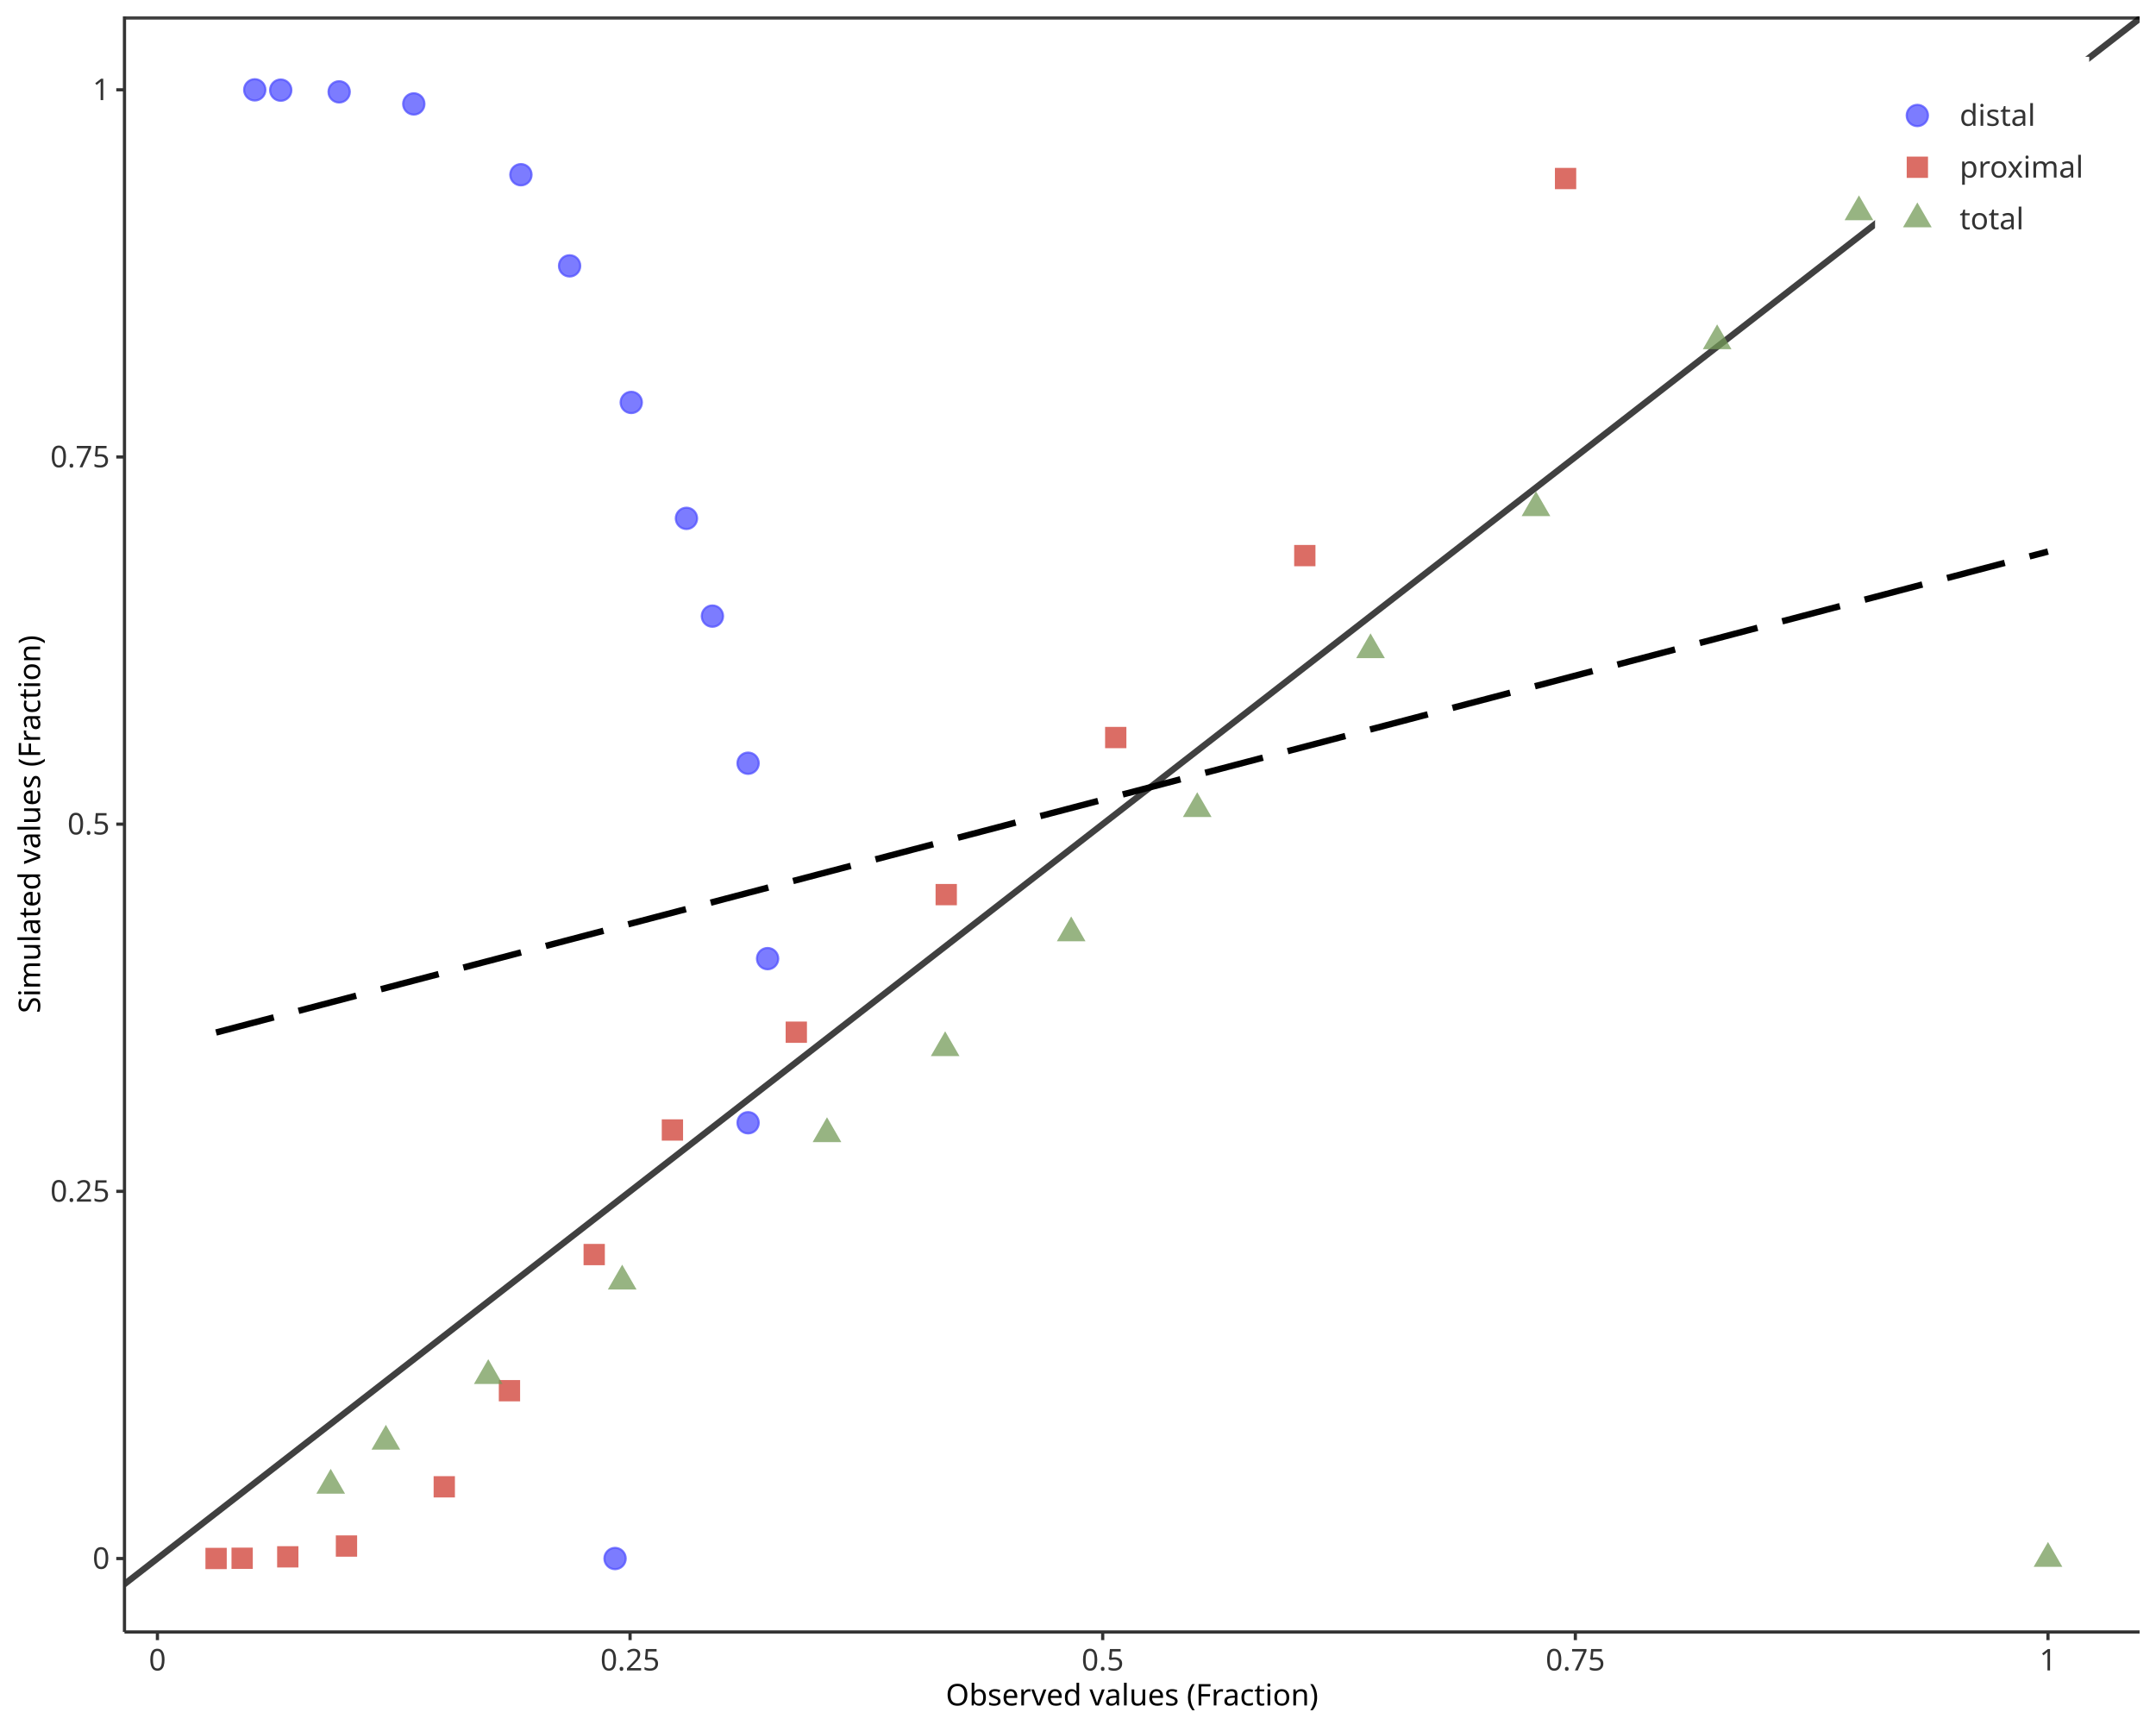
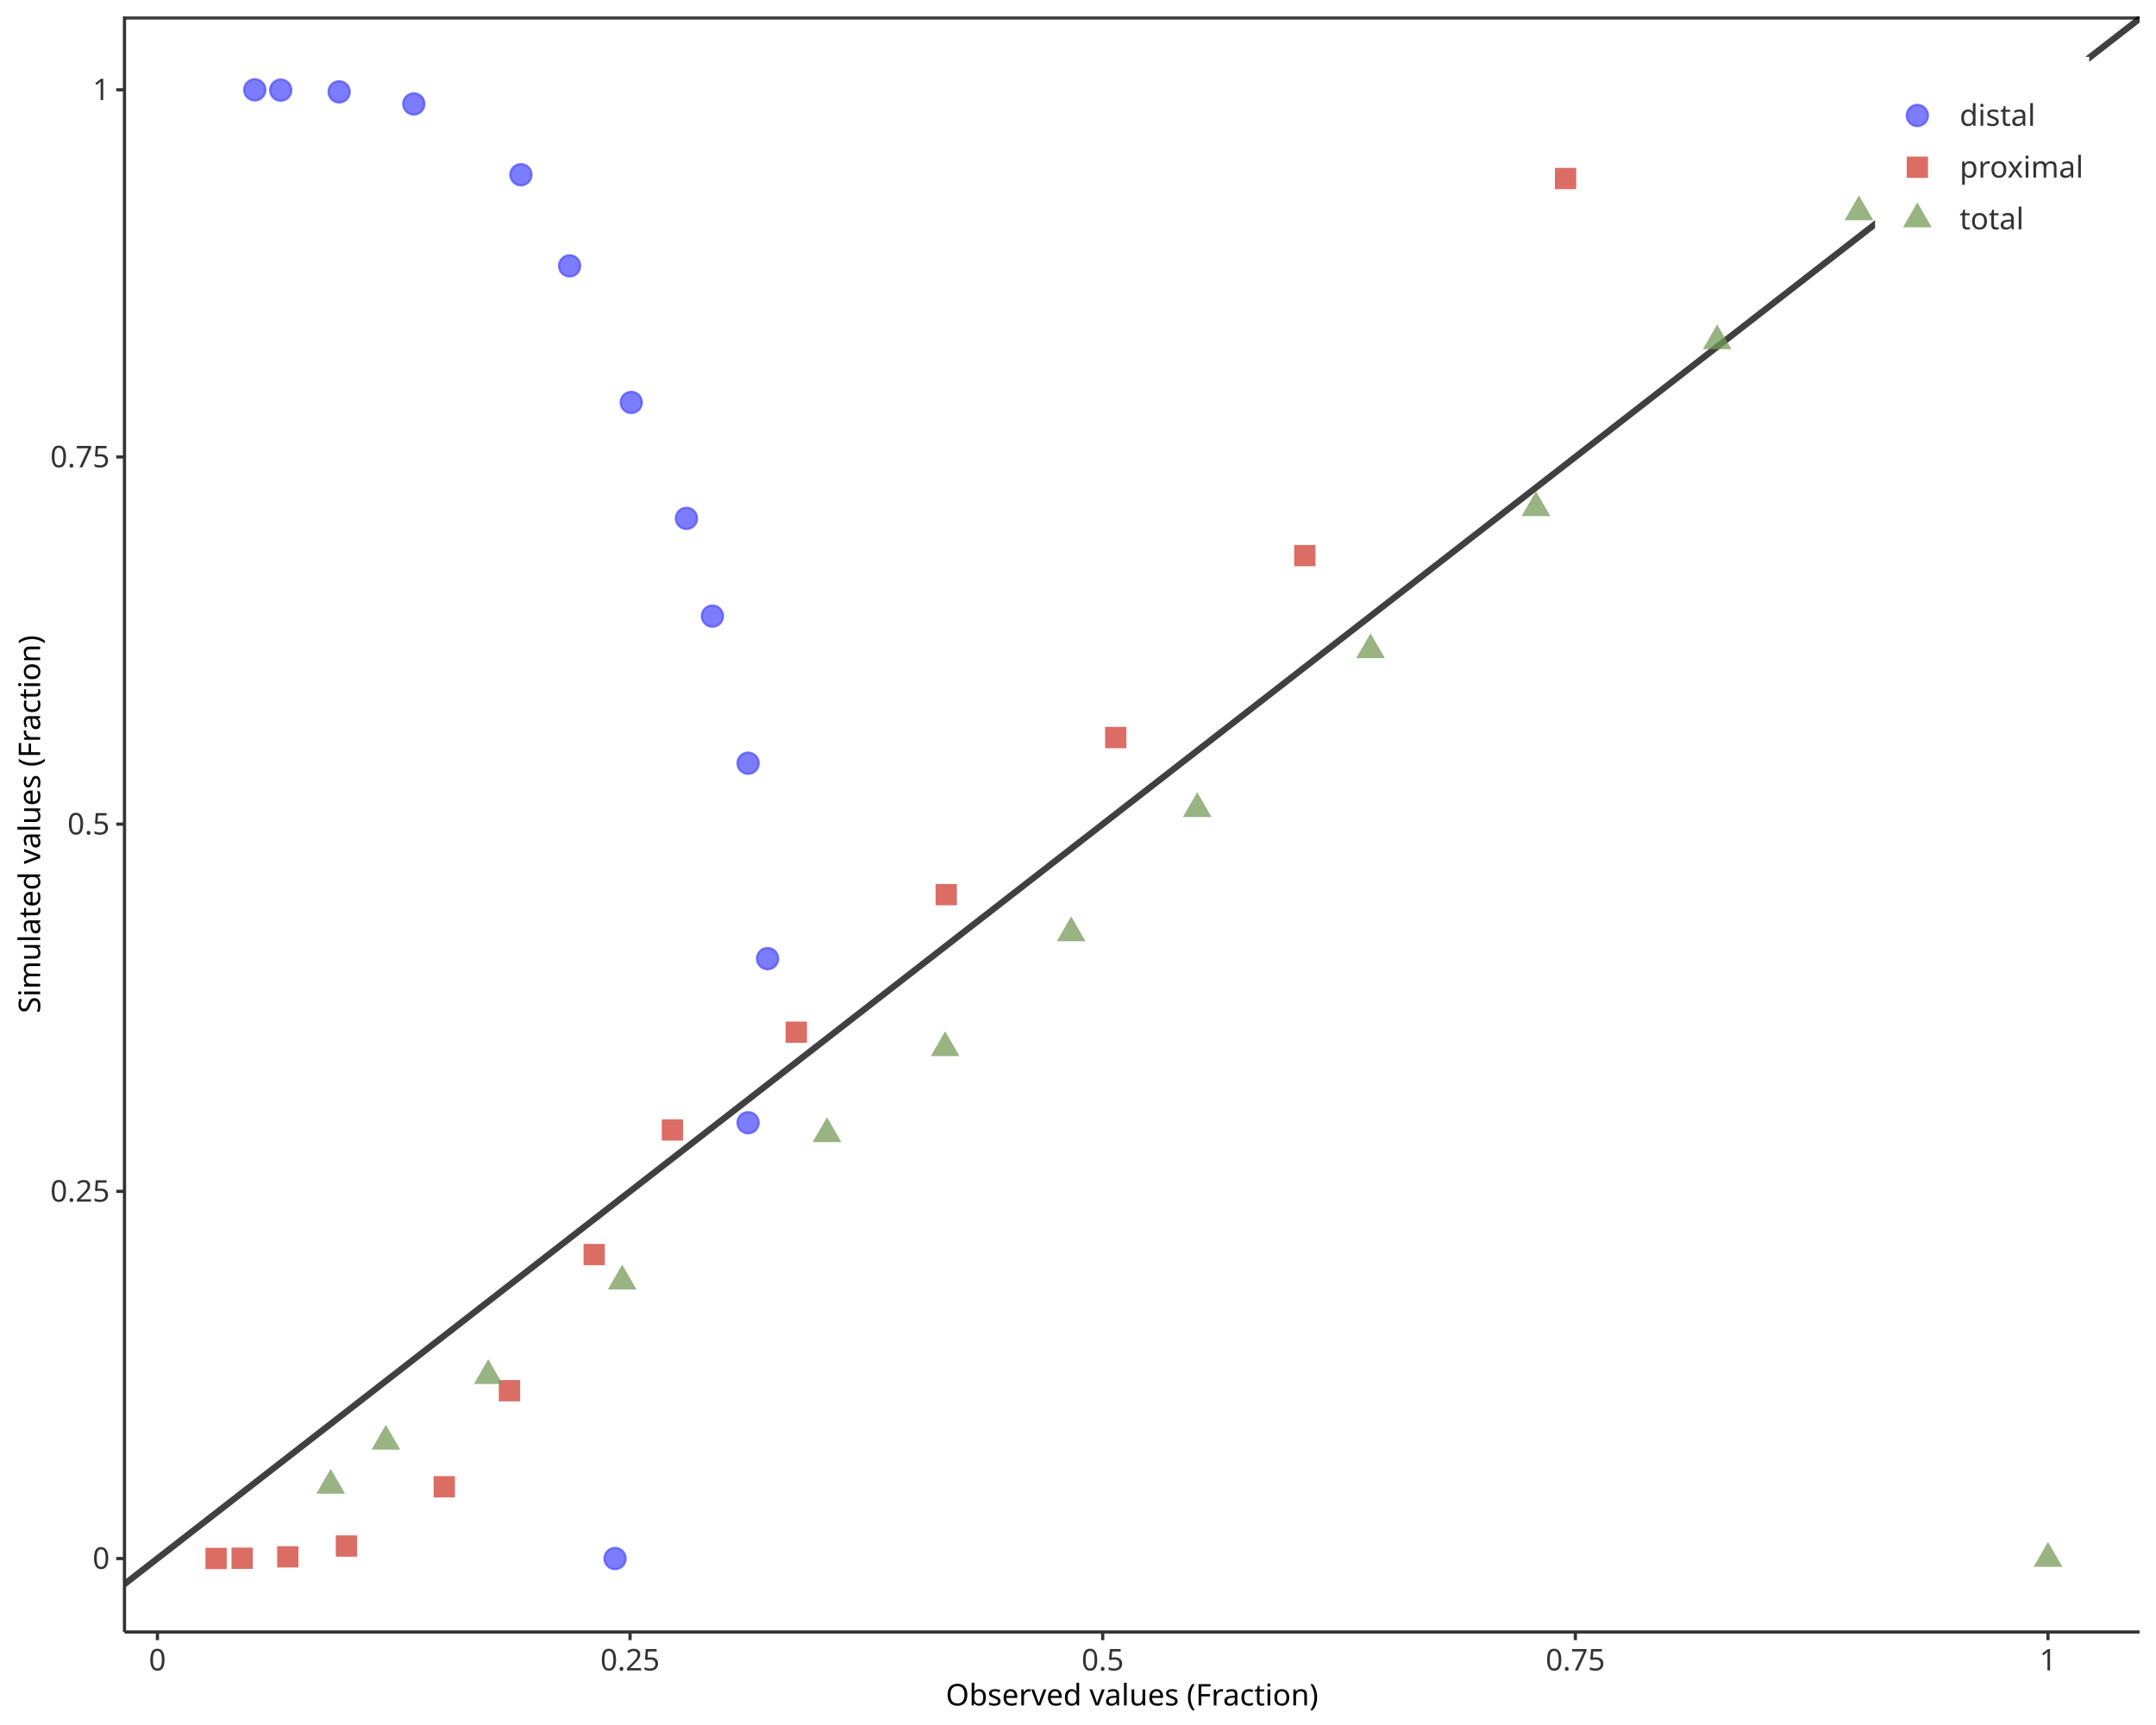
<svg xmlns="http://www.w3.org/2000/svg" class="svglite" data-engine-version="2.0" width="720.00pt" height="576.00pt" viewBox="0 0 720.00 576.00">
  <defs>
    <style type="text/css">
    .svglite line, .svglite polyline, .svglite polygon, .svglite path, .svglite rect, .svglite circle {
      fill: none;
      stroke: #000000;
      stroke-linecap: round;
      stroke-linejoin: round;
      stroke-miterlimit: 10.00;
    }
  </style>
  </defs>
  <rect width="100%" height="100%" style="stroke: none; fill: #FFFFFF;" />
  <defs>
    <clipPath id="cpMC4wMHw3MjAuMDB8MC4wMHw1NzYuMDA=">
      <rect x="0.00" y="0.00" width="720.00" height="576.00" />
    </clipPath>
  </defs>
  <g clip-path="url(#cpMC4wMHw3MjAuMDB8MC4wMHw1NzYuMDA=)">
    <rect x="0.00" y="0.00" width="720.00" height="576.00" style="stroke-width: 1.07; stroke: none; fill: #FFFFFF;" />
  </g>
  <defs>
    <clipPath id="cpNDEuNTd8NzE0LjUyfDUuNDh8NTQ0Ljkz">
      <rect x="41.57" y="5.48" width="672.95" height="539.45" />
    </clipPath>
  </defs>
  <g clip-path="url(#cpNDEuNTd8NzE0LjUyfDUuNDh8NTQ0Ljkz)">
    <rect x="41.57" y="5.48" width="672.95" height="539.45" style="stroke-width: 1.07; stroke: none; fill: #FFFFFF;" />
    <polyline points="41.57,459.11 714.52,459.11 " style="stroke-width: 0.53; stroke: #FFFFFF; stroke-linecap: butt;" />
    <polyline points="41.57,336.50 714.52,336.50 " style="stroke-width: 0.53; stroke: #FFFFFF; stroke-linecap: butt;" />
    <polyline points="41.57,213.89 714.52,213.89 " style="stroke-width: 0.53; stroke: #FFFFFF; stroke-linecap: butt;" />
    <polyline points="41.57,91.29 714.52,91.29 " style="stroke-width: 0.53; stroke: #FFFFFF; stroke-linecap: butt;" />
    <polyline points="131.49,544.93 131.49,5.48 " style="stroke-width: 0.53; stroke: #FFFFFF; stroke-linecap: butt;" />
    <polyline points="289.33,544.93 289.33,5.48 " style="stroke-width: 0.53; stroke: #FFFFFF; stroke-linecap: butt;" />
    <polyline points="447.17,544.93 447.17,5.48 " style="stroke-width: 0.53; stroke: #FFFFFF; stroke-linecap: butt;" />
    <polyline points="605.01,544.93 605.01,5.48 " style="stroke-width: 0.53; stroke: #FFFFFF; stroke-linecap: butt;" />
  </g>
  <g clip-path="url(#cpMC4wMHw3MjAuMDB8MC4wMHw1NzYuMDA=)">
</g>
  <g clip-path="url(#cpNDEuNTd8NzE0LjUyfDUuNDh8NTQ0Ljkz)">
</g>
  <g clip-path="url(#cpMC4wMHw3MjAuMDB8MC4wMHw1NzYuMDA=)">
</g>
  <g clip-path="url(#cpNDEuNTd8NzE0LjUyfDUuNDh8NTQ0Ljkz)">
</g>
  <g clip-path="url(#cpMC4wMHw3MjAuMDB8MC4wMHw1NzYuMDA=)">
</g>
  <g clip-path="url(#cpNDEuNTd8NzE0LjUyfDUuNDh8NTQ0Ljkz)">
</g>
  <g clip-path="url(#cpMC4wMHw3MjAuMDB8MC4wMHw1NzYuMDA=)">
</g>
  <g clip-path="url(#cpNDEuNTd8NzE0LjUyfDUuNDh8NTQ0Ljkz)">
</g>
  <g clip-path="url(#cpMC4wMHw3MjAuMDB8MC4wMHw1NzYuMDA=)">
</g>
  <g clip-path="url(#cpNDEuNTd8NzE0LjUyfDUuNDh8NTQ0Ljkz)">
</g>
  <g clip-path="url(#cpMC4wMHw3MjAuMDB8MC4wMHw1NzYuMDA=)">
</g>
  <g clip-path="url(#cpNDEuNTd8NzE0LjUyfDUuNDh8NTQ0Ljkz)">
</g>
  <g clip-path="url(#cpMC4wMHw3MjAuMDB8MC4wMHw1NzYuMDA=)">
</g>
  <g clip-path="url(#cpNDEuNTd8NzE0LjUyfDUuNDh8NTQ0Ljkz)">
</g>
  <g clip-path="url(#cpMC4wMHw3MjAuMDB8MC4wMHw1NzYuMDA=)">
</g>
  <g clip-path="url(#cpNDEuNTd8NzE0LjUyfDUuNDh8NTQ0Ljkz)">
</g>
  <g clip-path="url(#cpMC4wMHw3MjAuMDB8MC4wMHw1NzYuMDA=)">
</g>
  <g clip-path="url(#cpNDEuNTd8NzE0LjUyfDUuNDh8NTQ0Ljkz)">
</g>
  <g clip-path="url(#cpMC4wMHw3MjAuMDB8MC4wMHw1NzYuMDA=)">
</g>
  <g clip-path="url(#cpNDEuNTd8NzE0LjUyfDUuNDh8NTQ0Ljkz)">
</g>
  <g clip-path="url(#cpMC4wMHw3MjAuMDB8MC4wMHw1NzYuMDA=)">
</g>
  <g clip-path="url(#cpNDEuNTd8NzE0LjUyfDUuNDh8NTQ0Ljkz)">
</g>
  <g clip-path="url(#cpMC4wMHw3MjAuMDB8MC4wMHw1NzYuMDA=)">
</g>
  <g clip-path="url(#cpNDEuNTd8NzE0LjUyfDUuNDh8NTQ0Ljkz)">
</g>
  <g clip-path="url(#cpMC4wMHw3MjAuMDB8MC4wMHw1NzYuMDA=)">
</g>
  <g clip-path="url(#cpNDEuNTd8NzE0LjUyfDUuNDh8NTQ0Ljkz)">
</g>
  <g clip-path="url(#cpMC4wMHw3MjAuMDB8MC4wMHw1NzYuMDA=)">
</g>
  <g clip-path="url(#cpNDEuNTd8NzE0LjUyfDUuNDh8NTQ0Ljkz)">
</g>
  <g clip-path="url(#cpMC4wMHw3MjAuMDB8MC4wMHw1NzYuMDA=)">
</g>
  <g clip-path="url(#cpNDEuNTd8NzE0LjUyfDUuNDh8NTQ0Ljkz)">
</g>
  <g clip-path="url(#cpMC4wMHw3MjAuMDB8MC4wMHw1NzYuMDA=)">
</g>
  <g clip-path="url(#cpNDEuNTd8NzE0LjUyfDUuNDh8NTQ0Ljkz)">
    <line x1="-631.38" y1="1051.68" x2="1387.47" y2="-516.51" style="stroke-width: 2.13; stroke: #000000; stroke-opacity: 0.75; stroke-linecap: butt;" />
    <line x1="-631.38" y1="5.48" x2="1387.47" y2="5.48" style="stroke-width: 2.13; stroke: #000000; stroke-opacity: 0.75; stroke-linecap: butt;" />
-     <polyline points="72.16,344.77 79.91,342.73 87.65,340.70 95.39,338.67 103.14,336.63 110.88,334.60 118.62,332.57 126.37,330.54 134.11,328.50 141.86,326.47 149.60,324.44 157.34,322.40 165.09,320.37 172.83,318.34 180.58,316.31 188.32,314.27 196.06,312.24 203.81,310.21 211.55,308.17 219.30,306.14 227.04,304.11 234.78,302.08 242.53,300.04 250.27,298.01 258.02,295.98 265.76,293.94 273.50,291.91 281.25,289.88 288.99,287.84 296.74,285.81 304.48,283.78 312.22,281.75 319.97,279.71 327.71,277.68 335.45,275.65 343.20,273.61 350.94,271.58 358.69,269.55 366.43,267.52 374.17,265.48 381.92,263.45 389.66,261.42 397.41,259.38 405.15,257.35 412.89,255.32 420.64,253.29 428.38,251.25 436.13,249.22 443.87,247.19 451.61,245.15 459.36,243.12 467.10,241.09 474.85,239.05 482.59,237.02 490.33,234.99 498.08,232.96 505.82,230.92 513.57,228.89 521.31,226.86 529.05,224.82 536.80,222.79 544.54,220.76 552.29,218.73 560.03,216.69 567.77,214.66 575.52,212.63 583.26,210.59 591.00,208.56 598.75,206.53 606.49,204.50 614.24,202.46 621.98,200.43 629.72,198.40 637.47,196.36 645.21,194.33 652.96,192.30 660.70,190.26 668.44,188.23 676.19,186.20 683.93,184.17 " style="stroke-width: 2.13; stroke-dasharray: 19.92,8.54; stroke-linecap: butt;" />
    <circle cx="205.40" cy="520.41" r="3.56" style="stroke-width: 0.71; stroke: #5050FF; stroke-opacity: 0.75; fill: #5050FF; fill-opacity: 0.75;" />
    <circle cx="249.83" cy="374.90" r="3.56" style="stroke-width: 0.71; stroke: #5050FF; stroke-opacity: 0.75; fill: #5050FF; fill-opacity: 0.75;" />
    <circle cx="256.34" cy="320.10" r="3.56" style="stroke-width: 0.71; stroke: #5050FF; stroke-opacity: 0.75; fill: #5050FF; fill-opacity: 0.75;" />
    <circle cx="249.83" cy="254.85" r="3.56" style="stroke-width: 0.71; stroke: #5050FF; stroke-opacity: 0.75; fill: #5050FF; fill-opacity: 0.75;" />
    <circle cx="237.91" cy="205.73" r="3.56" style="stroke-width: 0.71; stroke: #5050FF; stroke-opacity: 0.75; fill: #5050FF; fill-opacity: 0.75;" />
    <circle cx="229.24" cy="173.09" r="3.56" style="stroke-width: 0.71; stroke: #5050FF; stroke-opacity: 0.75; fill: #5050FF; fill-opacity: 0.75;" />
    <circle cx="210.81" cy="134.38" r="3.56" style="stroke-width: 0.71; stroke: #5050FF; stroke-opacity: 0.75; fill: #5050FF; fill-opacity: 0.75;" />
    <circle cx="190.22" cy="88.78" r="3.56" style="stroke-width: 0.71; stroke: #5050FF; stroke-opacity: 0.75; fill: #5050FF; fill-opacity: 0.75;" />
    <circle cx="173.96" cy="58.34" r="3.56" style="stroke-width: 0.71; stroke: #5050FF; stroke-opacity: 0.75; fill: #5050FF; fill-opacity: 0.75;" />
    <circle cx="138.19" cy="34.70" r="3.56" style="stroke-width: 0.71; stroke: #5050FF; stroke-opacity: 0.75; fill: #5050FF; fill-opacity: 0.75;" />
    <circle cx="113.26" cy="30.67" r="3.56" style="stroke-width: 0.71; stroke: #5050FF; stroke-opacity: 0.75; fill: #5050FF; fill-opacity: 0.75;" />
    <circle cx="93.75" cy="30.10" r="3.56" style="stroke-width: 0.71; stroke: #5050FF; stroke-opacity: 0.75; fill: #5050FF; fill-opacity: 0.75;" />
    <circle cx="85.08" cy="30.00" r="3.56" style="stroke-width: 0.71; stroke: #5050FF; stroke-opacity: 0.75; fill: #5050FF; fill-opacity: 0.75;" />
    <polygon points="519.27,63.17 526.38,63.17 526.38,56.06 519.27,56.06 " style="stroke-width: 0.71; stroke: none; fill: #CE3D32; fill-opacity: 0.75;" />
    <polygon points="432.19,189.08 439.30,189.08 439.30,181.97 432.19,181.97 " style="stroke-width: 0.71; stroke: none; fill: #CE3D32; fill-opacity: 0.75;" />
    <polygon points="369.05,249.83 376.16,249.83 376.16,242.72 369.05,242.72 " style="stroke-width: 0.71; stroke: none; fill: #CE3D32; fill-opacity: 0.75;" />
    <polygon points="312.44,302.28 319.55,302.28 319.55,295.17 312.44,295.17 " style="stroke-width: 0.71; stroke: none; fill: #CE3D32; fill-opacity: 0.75;" />
    <polygon points="262.37,348.22 269.48,348.22 269.48,341.11 262.37,341.11 " style="stroke-width: 0.71; stroke: none; fill: #CE3D32; fill-opacity: 0.75;" />
    <polygon points="221.00,380.87 228.11,380.87 228.11,373.76 221.00,373.76 " style="stroke-width: 0.71; stroke: none; fill: #CE3D32; fill-opacity: 0.75;" />
    <polygon points="194.88,422.47 201.99,422.47 201.99,415.36 194.88,415.36 " style="stroke-width: 0.71; stroke: none; fill: #CE3D32; fill-opacity: 0.75;" />
    <polygon points="166.58,467.93 173.69,467.93 173.69,460.82 166.58,460.82 " style="stroke-width: 0.71; stroke: none; fill: #CE3D32; fill-opacity: 0.75;" />
    <polygon points="144.81,500.02 151.92,500.02 151.92,492.91 144.81,492.91 " style="stroke-width: 0.71; stroke: none; fill: #CE3D32; fill-opacity: 0.75;" />
    <polygon points="112.15,519.80 119.26,519.80 119.26,512.69 112.15,512.69 " style="stroke-width: 0.71; stroke: none; fill: #CE3D32; fill-opacity: 0.75;" />
    <polygon points="92.55,523.40 99.66,523.40 99.66,516.29 92.55,516.29 " style="stroke-width: 0.71; stroke: none; fill: #CE3D32; fill-opacity: 0.75;" />
    <polygon points="77.31,523.88 84.42,523.88 84.42,516.77 77.31,516.77 " style="stroke-width: 0.71; stroke: none; fill: #CE3D32; fill-opacity: 0.75;" />
    <polygon points="68.61,523.95 75.72,523.95 75.72,516.84 68.61,516.84 " style="stroke-width: 0.71; stroke: none; fill: #CE3D32; fill-opacity: 0.75;" />
    <polygon points="683.93,514.88 688.72,523.18 679.14,523.18 " style="stroke-width: 0.71; stroke: none; fill: #749B58; fill-opacity: 0.75;" />
    <polygon points="620.80,65.24 625.58,73.53 616.01,73.53 " style="stroke-width: 0.71; stroke: none; fill: #749B58; fill-opacity: 0.75;" />
    <polygon points="573.44,108.31 578.23,116.61 568.66,116.61 " style="stroke-width: 0.71; stroke: none; fill: #749B58; fill-opacity: 0.75;" />
    <polygon points="512.94,164.05 517.73,172.34 508.15,172.34 " style="stroke-width: 0.71; stroke: none; fill: #749B58; fill-opacity: 0.75;" />
    <polygon points="457.69,211.48 462.48,219.77 452.90,219.77 " style="stroke-width: 0.71; stroke: none; fill: #749B58; fill-opacity: 0.75;" />
    <polygon points="399.82,264.53 404.61,272.82 395.03,272.82 " style="stroke-width: 0.71; stroke: none; fill: #749B58; fill-opacity: 0.75;" />
    <polygon points="357.73,306.01 362.51,314.30 352.94,314.30 " style="stroke-width: 0.71; stroke: none; fill: #749B58; fill-opacity: 0.75;" />
    <polygon points="315.64,344.36 320.42,352.65 310.85,352.65 " style="stroke-width: 0.71; stroke: none; fill: #749B58; fill-opacity: 0.75;" />
    <polygon points="276.18,373.06 280.96,381.36 271.39,381.36 " style="stroke-width: 0.71; stroke: none; fill: #749B58; fill-opacity: 0.75;" />
    <polygon points="207.78,422.28 212.57,430.58 202.99,430.58 " style="stroke-width: 0.71; stroke: none; fill: #749B58; fill-opacity: 0.75;" />
    <polygon points="163.06,453.84 167.84,462.13 158.27,462.13 " style="stroke-width: 0.71; stroke: none; fill: #749B58; fill-opacity: 0.75;" />
    <polygon points="128.86,475.76 133.65,484.05 124.07,484.05 " style="stroke-width: 0.71; stroke: none; fill: #749B58; fill-opacity: 0.75;" />
    <polygon points="110.44,490.46 115.23,498.76 105.65,498.76 " style="stroke-width: 0.71; stroke: none; fill: #749B58; fill-opacity: 0.75;" />
  </g>
  <g clip-path="url(#cpMC4wMHw3MjAuMDB8MC4wMHw1NzYuMDA=)">
    <polyline points="41.57,544.93 41.57,5.48 " style="stroke-width: 1.07; stroke: #333333; stroke-linecap: butt;" />
    <text x="36.64" y="523.85" text-anchor="end" style="font-size: 10.00px; fill: #333333; font-family: sans;" textLength="5.56px" lengthAdjust="spacingAndGlyphs">0</text>
    <text x="36.64" y="401.25" text-anchor="end" style="font-size: 10.00px; fill: #333333; font-family: sans;" textLength="19.46px" lengthAdjust="spacingAndGlyphs">0.25</text>
    <text x="36.64" y="278.64" text-anchor="end" style="font-size: 10.00px; fill: #333333; font-family: sans;" textLength="13.90px" lengthAdjust="spacingAndGlyphs">0.5</text>
    <text x="36.64" y="156.03" text-anchor="end" style="font-size: 10.00px; fill: #333333; font-family: sans;" textLength="19.46px" lengthAdjust="spacingAndGlyphs">0.75</text>
    <text x="36.64" y="33.43" text-anchor="end" style="font-size: 10.00px; fill: #333333; font-family: sans;" textLength="5.56px" lengthAdjust="spacingAndGlyphs">1</text>
    <polyline points="38.83,520.41 41.57,520.41 " style="stroke-width: 1.07; stroke: #333333; stroke-linecap: butt;" />
    <polyline points="38.83,397.81 41.57,397.81 " style="stroke-width: 1.07; stroke: #333333; stroke-linecap: butt;" />
    <polyline points="38.83,275.20 41.57,275.20 " style="stroke-width: 1.07; stroke: #333333; stroke-linecap: butt;" />
    <polyline points="38.83,152.59 41.57,152.59 " style="stroke-width: 1.07; stroke: #333333; stroke-linecap: butt;" />
    <polyline points="38.83,29.98 41.57,29.98 " style="stroke-width: 1.07; stroke: #333333; stroke-linecap: butt;" />
    <polyline points="41.57,544.93 714.52,544.93 " style="stroke-width: 1.07; stroke: #333333; stroke-linecap: butt;" />
    <polyline points="52.57,547.67 52.57,544.93 " style="stroke-width: 1.07; stroke: #333333; stroke-linecap: butt;" />
    <polyline points="210.41,547.67 210.41,544.93 " style="stroke-width: 1.07; stroke: #333333; stroke-linecap: butt;" />
    <polyline points="368.25,547.67 368.25,544.93 " style="stroke-width: 1.07; stroke: #333333; stroke-linecap: butt;" />
    <polyline points="526.09,547.67 526.09,544.93 " style="stroke-width: 1.07; stroke: #333333; stroke-linecap: butt;" />
    <polyline points="683.93,547.67 683.93,544.93 " style="stroke-width: 1.07; stroke: #333333; stroke-linecap: butt;" />
    <text x="52.57" y="557.78" text-anchor="middle" style="font-size: 10.00px; fill: #333333; font-family: sans;" textLength="5.56px" lengthAdjust="spacingAndGlyphs">0</text>
    <text x="210.41" y="557.78" text-anchor="middle" style="font-size: 10.00px; fill: #333333; font-family: sans;" textLength="19.46px" lengthAdjust="spacingAndGlyphs">0.25</text>
    <text x="368.25" y="557.78" text-anchor="middle" style="font-size: 10.00px; fill: #333333; font-family: sans;" textLength="13.90px" lengthAdjust="spacingAndGlyphs">0.5</text>
    <text x="526.09" y="557.78" text-anchor="middle" style="font-size: 10.00px; fill: #333333; font-family: sans;" textLength="19.46px" lengthAdjust="spacingAndGlyphs">0.75</text>
    <text x="683.93" y="557.78" text-anchor="middle" style="font-size: 10.00px; fill: #333333; font-family: sans;" textLength="5.56px" lengthAdjust="spacingAndGlyphs">1</text>
    <text x="378.05" y="569.48" text-anchor="middle" style="font-size: 10.00px; font-family: sans;" textLength="120.62px" lengthAdjust="spacingAndGlyphs">Observed values (Fraction)</text>
    <text transform="translate(13.40,275.21) rotate(-90)" text-anchor="middle" style="font-size: 10.00px; font-family: sans;" textLength="121.73px" lengthAdjust="spacingAndGlyphs">Simulated values (Fraction)</text>
    <rect x="626.18" y="18.97" width="71.51" height="68.28" style="stroke-width: 1.07; stroke: none; fill: #FFFFFF;" />
    <rect x="631.66" y="29.92" width="17.28" height="17.28" style="stroke-width: 1.07; stroke: none; fill: #FFFFFF;" />
    <circle cx="640.30" cy="38.56" r="3.56" style="stroke-width: 0.71; stroke: #5050FF; stroke-opacity: 0.75; fill: #5050FF; fill-opacity: 0.75;" />
    <rect x="631.66" y="47.20" width="17.28" height="17.28" style="stroke-width: 1.07; stroke: none; fill: #FFFFFF;" />
    <polygon points="636.75,59.40 643.86,59.40 643.86,52.29 636.75,52.29 " style="stroke-width: 0.71; stroke: none; fill: #CE3D32; fill-opacity: 0.75;" />
    <rect x="631.66" y="64.48" width="17.28" height="17.28" style="stroke-width: 1.07; stroke: none; fill: #FFFFFF;" />
    <polygon points="640.30,67.60 645.09,75.89 635.52,75.89 " style="stroke-width: 0.71; stroke: none; fill: #749B58; fill-opacity: 0.75;" />
    <text x="654.42" y="42.01" style="font-size: 10.00px; fill: #333333; font-family: sans;" textLength="23.35px" lengthAdjust="spacingAndGlyphs">distal</text>
    <text x="654.42" y="59.29" style="font-size: 10.00px; fill: #333333; font-family: sans;" textLength="37.79px" lengthAdjust="spacingAndGlyphs">proximal</text>
    <text x="654.42" y="76.57" style="font-size: 10.00px; fill: #333333; font-family: sans;" textLength="18.90px" lengthAdjust="spacingAndGlyphs">total</text>
  </g>
</svg>
